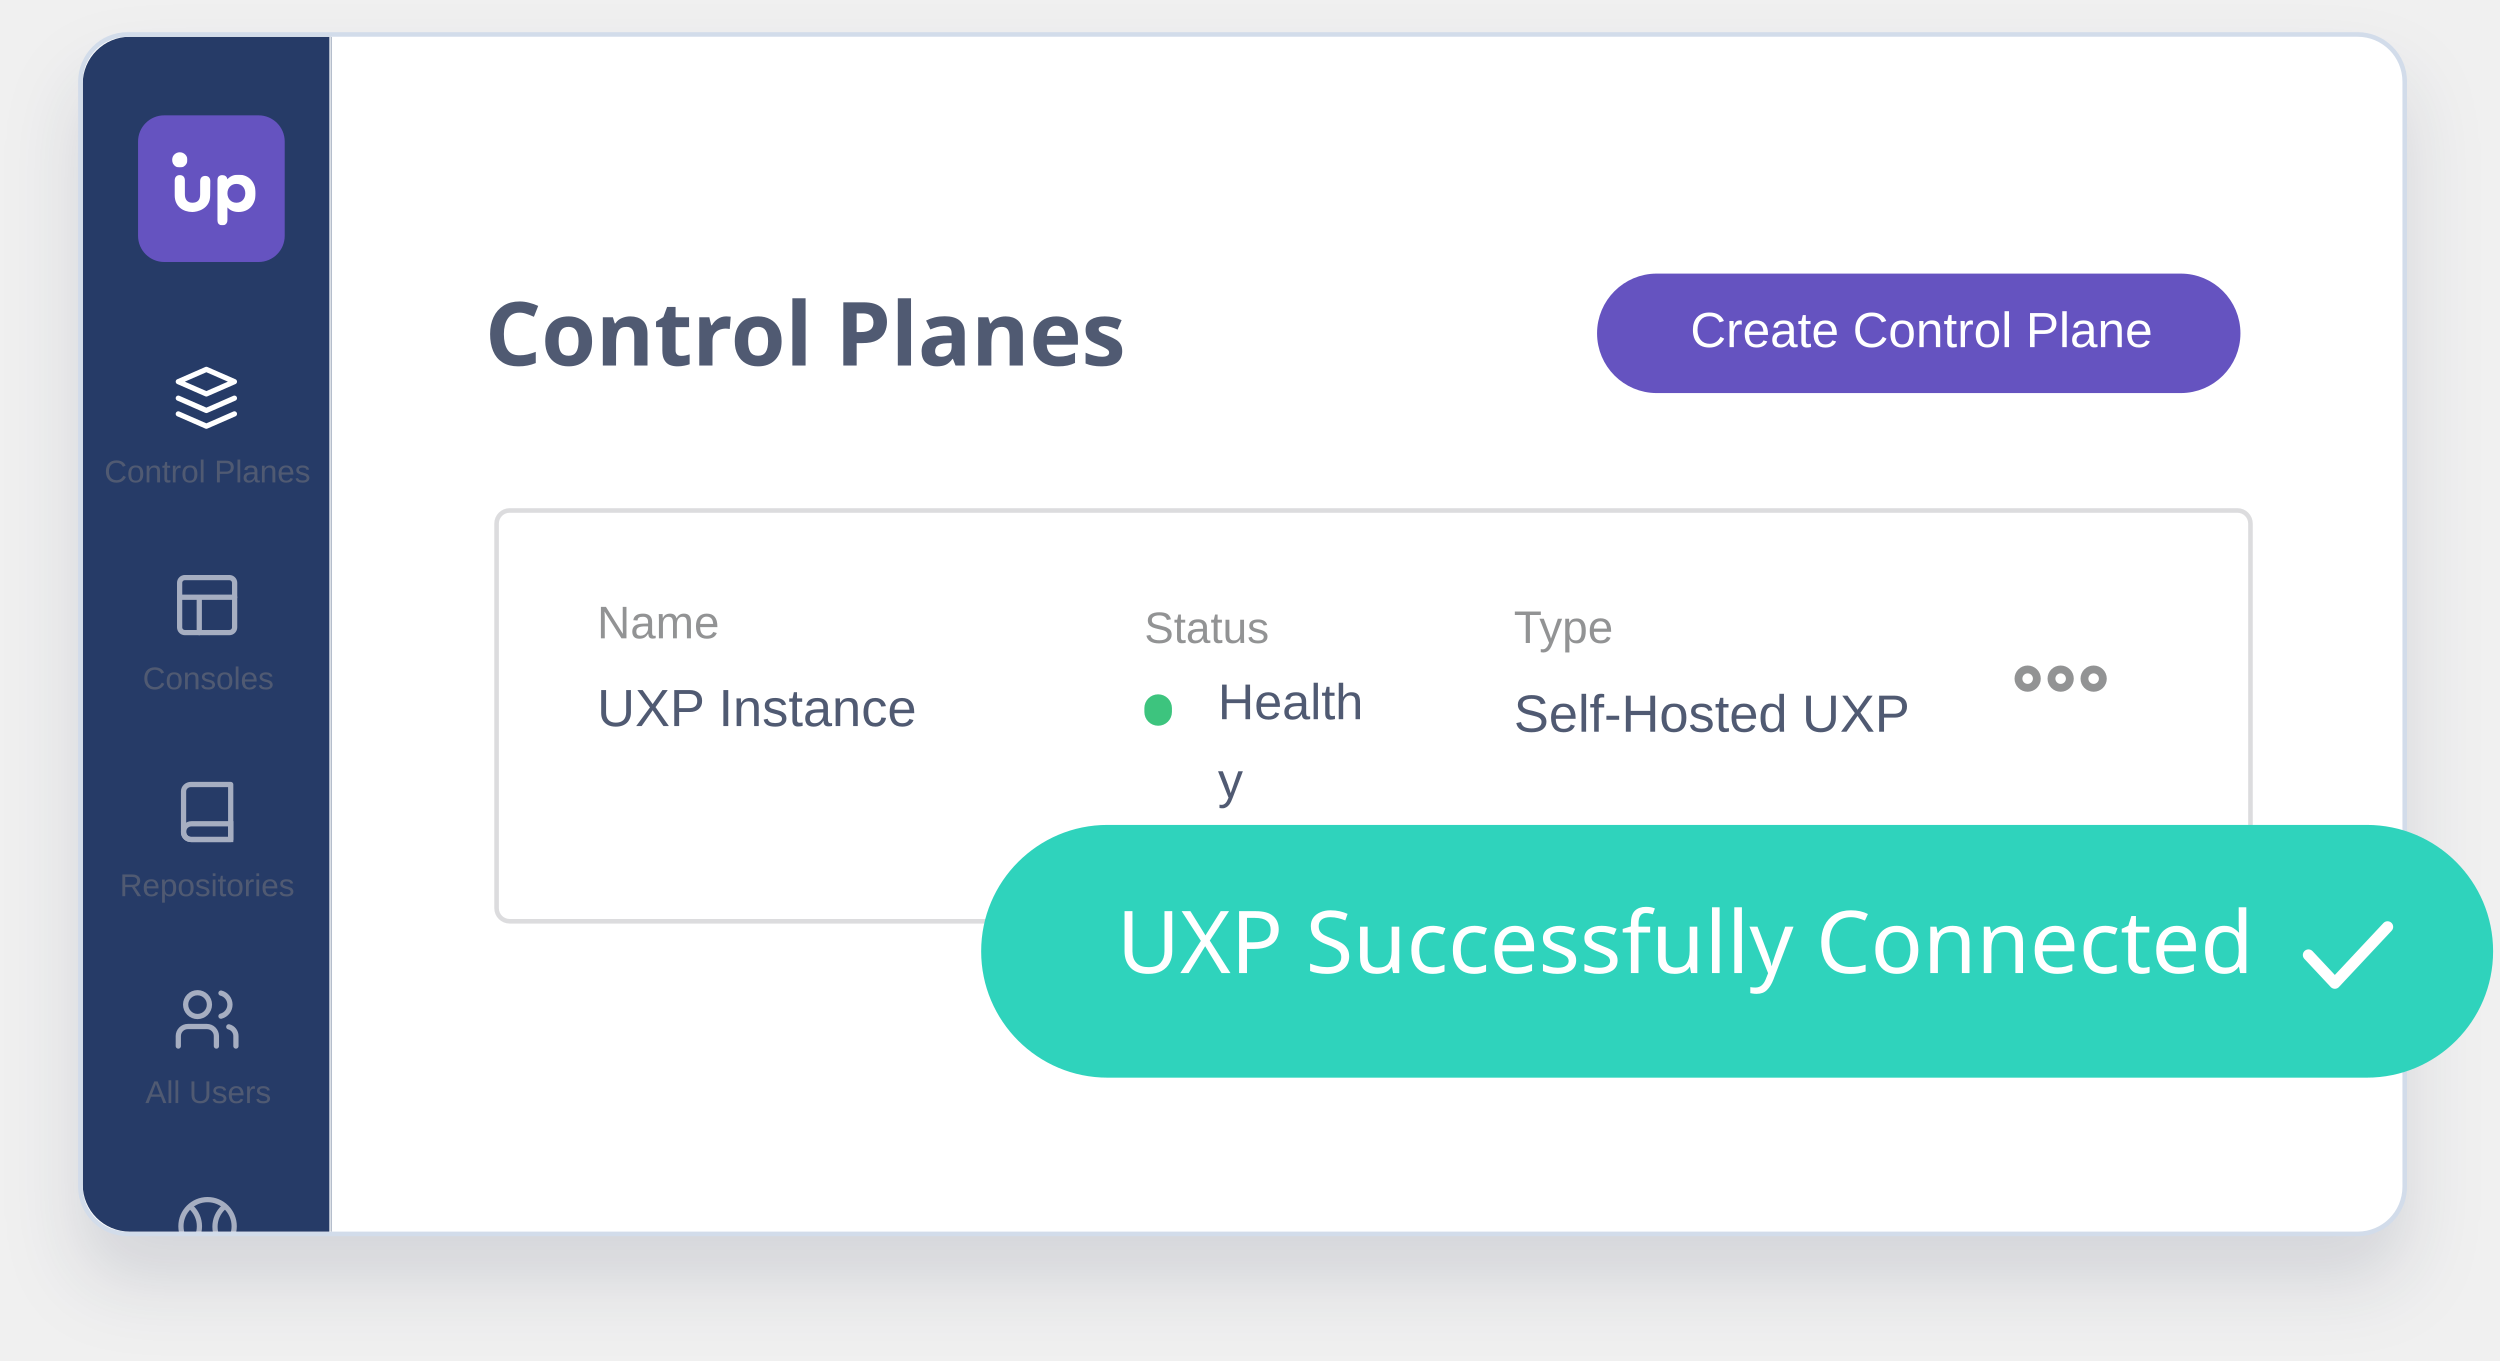
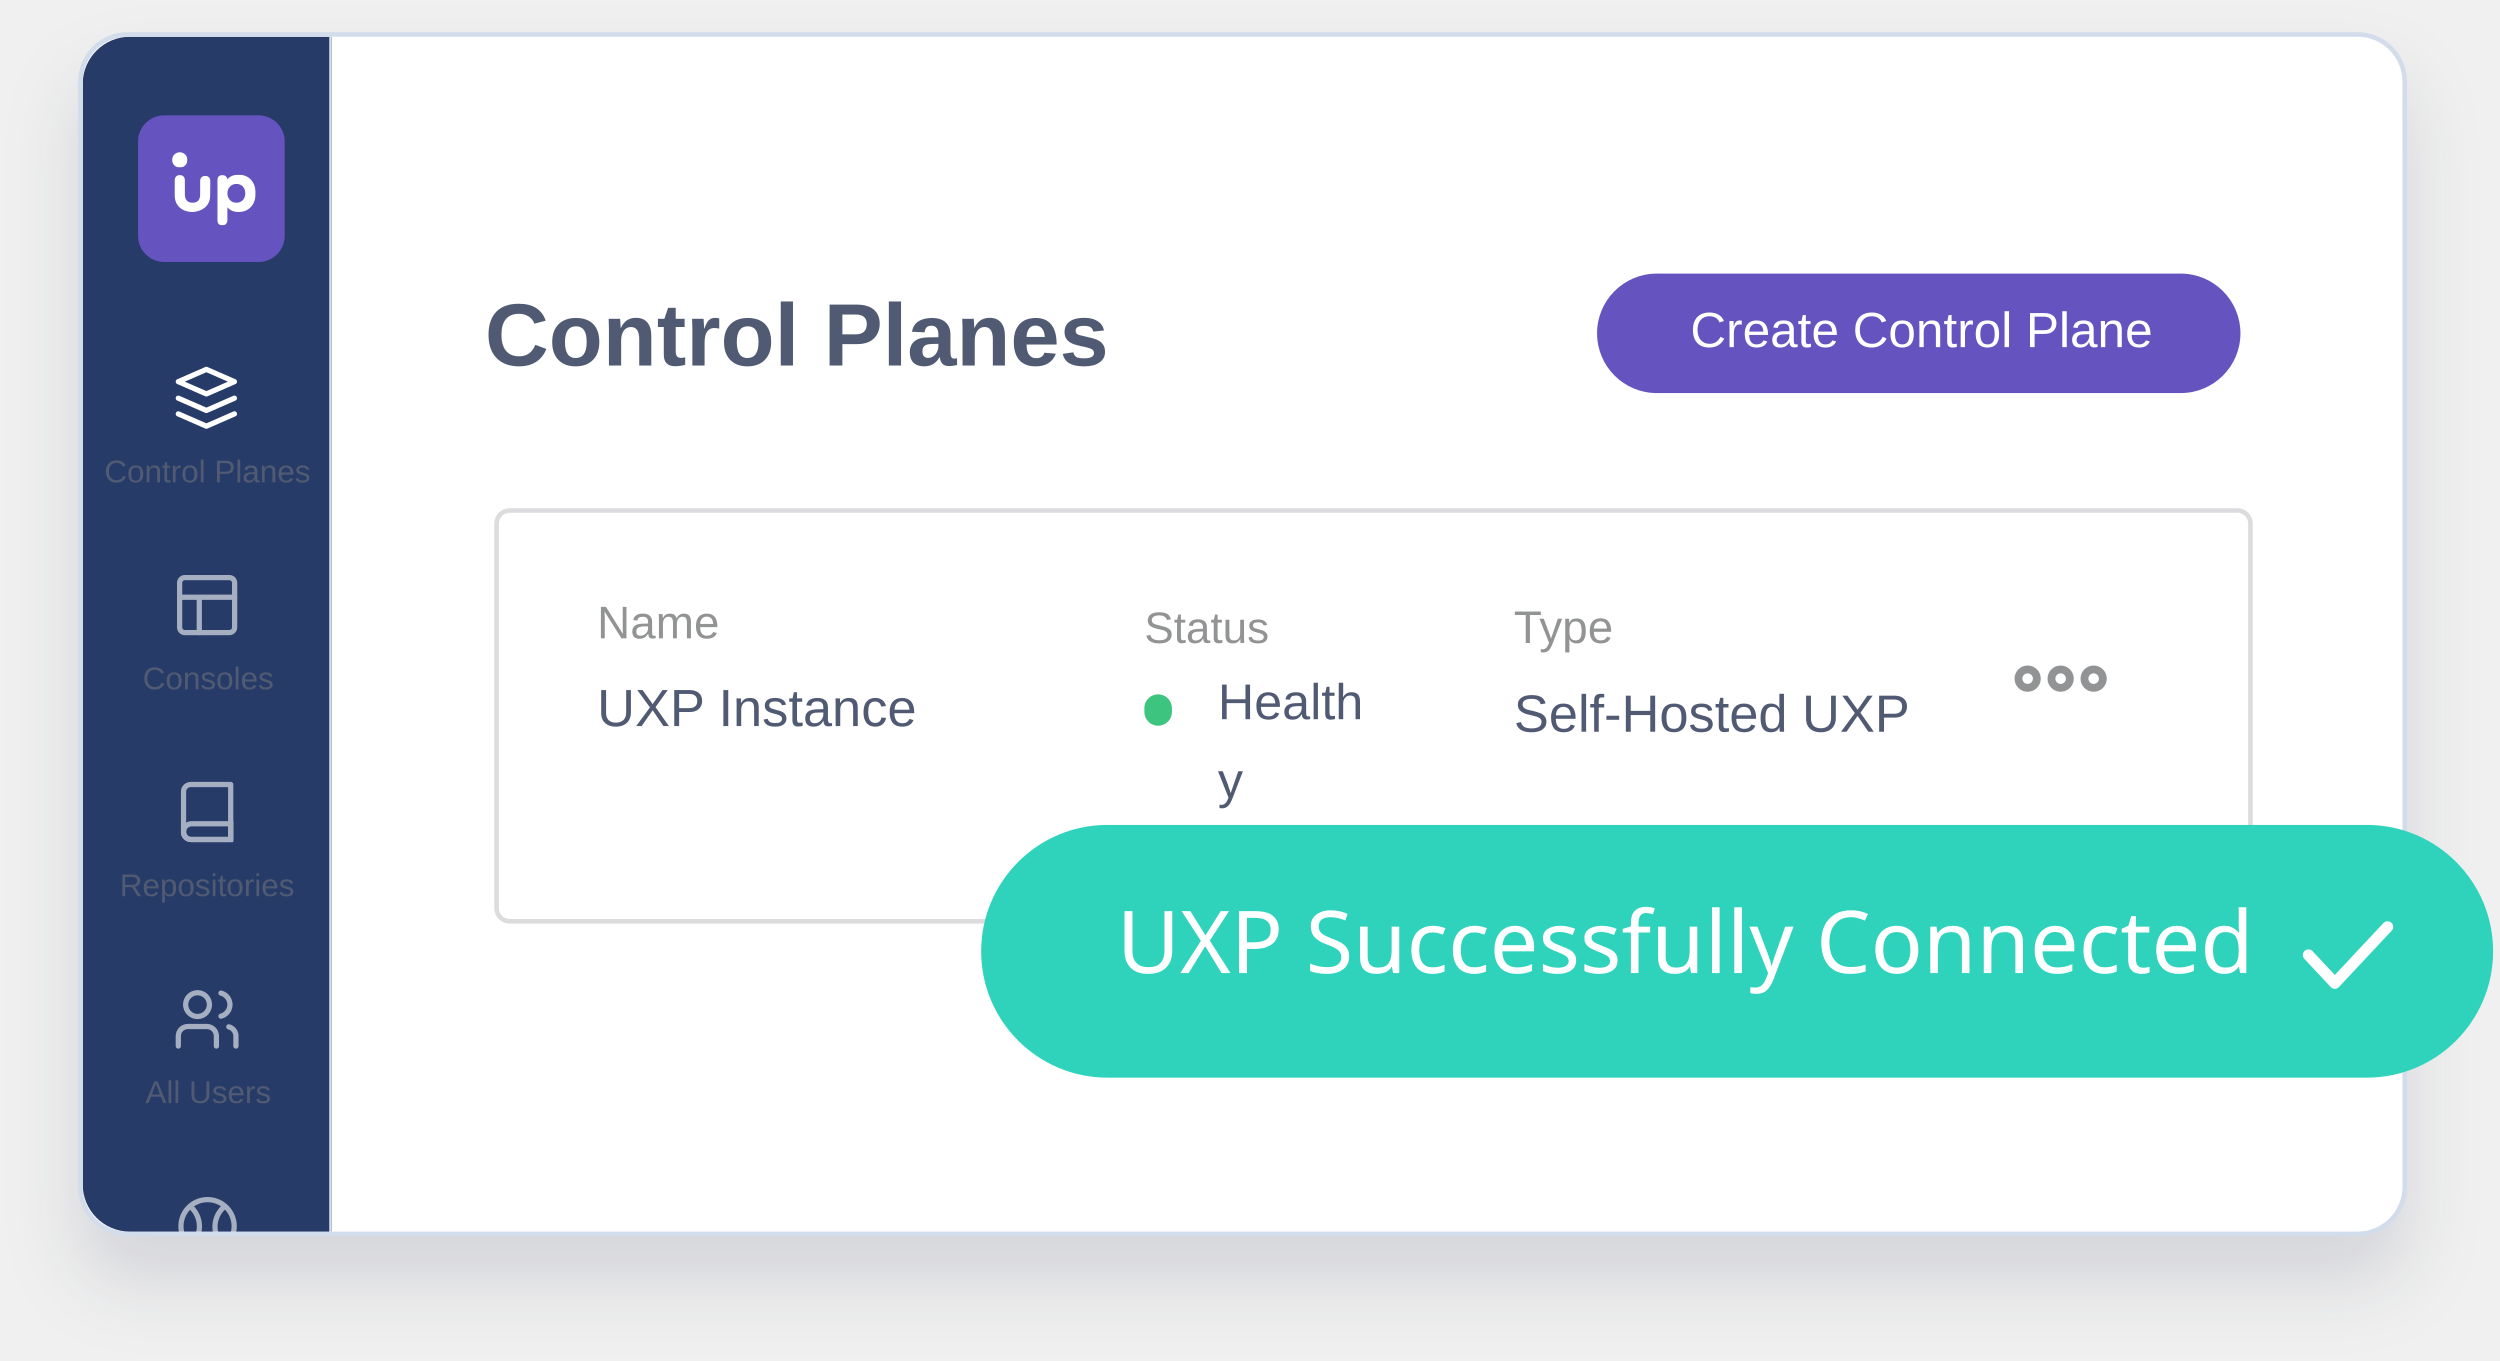
<svg xmlns="http://www.w3.org/2000/svg" xmlns:xlink="http://www.w3.org/1999/xlink" width="272" height="148" viewBox="0 0 272 148">
  <defs>
    <path id="d" d="M0 0h4.177v5.515H0z" />
    <path id="f" d="M0 0h1.673v1.674H0z" />
    <filter x="-5.9%" y="-7.7%" width="111.9%" height="123.1%" filterUnits="objectBoundingBox" id="b">
      <feMorphology radius=".5" operator="dilate" in="SourceAlpha" result="shadowSpreadOuter1" />
      <feOffset dy="5" in="shadowSpreadOuter1" result="shadowOffsetOuter1" />
      <feGaussianBlur stdDeviation="4" in="shadowOffsetOuter1" result="shadowBlurOuter1" />
      <feComposite in="shadowBlurOuter1" in2="SourceAlpha" operator="out" result="shadowBlurOuter1" />
      <feColorMatrix values="0 0 0 0 0.067 0 0 0 0 0.102 0 0 0 0 0.239 0 0 0 0.127 0" in="shadowBlurOuter1" />
    </filter>
    <rect id="a" x="0" y="0" width="252.385" height="130" rx="5.129" />
  </defs>
  <g fill="none" fill-rule="evenodd">
    <g transform="translate(9 4)">
      <mask id="c" fill="#fff">
        <use xlink:href="#a" />
      </mask>
      <use fill="#000" filter="url(#b)" xlink:href="#a" />
      <rect stroke="#D2DCEA" stroke-width=".5" fill="#FFF" x="-.25" y="-.25" width="252.885" height="130.5" rx="5.129" />
      <g mask="url(#c)">
        <path fill="#263B67" d="M0 0h27.07v514.08H0z" />
        <path fill="#DCE0E6" d="M27.07 0h-.246v514.08h.246z" />
        <text font-family="'Avenir-Roman', 'Arial', sans-serif" font-size="3.419" fill="#505A72" transform="translate(2.137 35.904)">
          <tspan x=".213" y="12.579">Control Planes</tspan>
        </text>
        <g stroke="#FFF" stroke-linecap="round" stroke-linejoin="round" stroke-width=".57">
          <path d="m13.452 36.189-3.051 1.335 3.051 1.335 3.052-1.335zM10.4 41.033l3.052 1.335 3.052-1.335M10.4 39.323l3.052 1.335 3.052-1.335" />
        </g>
        <text font-family="'Avenir-Roman', 'Arial', sans-serif" font-size="3.419" fill="#505A72" transform="translate(2.137 58.415)">
          <tspan x="4.395" y="12.579">Consoles</tspan>
        </text>
        <g transform="translate(10.116 58.415)" stroke="#A6AEC1" stroke-linecap="round" stroke-linejoin="round" stroke-width=".57">
          <rect x=".427" y=".427" width="5.984" height="5.984" rx=".57" />
          <path d="M.427 2.565h5.984M2.565 6.411V2.565" />
        </g>
        <text font-family="'Avenir-Roman', 'Arial', sans-serif" font-size="3.419" fill="#505A72" transform="translate(2.137 80.926)">
          <tspan x="1.895" y="12.579">Repositories</tspan>
        </text>
        <g stroke="#A6AEC1" stroke-width=".57">
          <path d="M11.825 85.628H16.1v1.71h-4.275a.855.855 0 0 1 0-1.71z" />
          <path d="M11.772 81.353H16.1v5.984h-4.328c-.443 0-.801-.334-.801-.748v-4.488c0-.413.358-.748.801-.748z" stroke-linecap="round" stroke-linejoin="round" />
        </g>
        <g>
          <text font-family="'Avenir-Roman', 'Arial', sans-serif" font-size="3.419" fill="#505A72" transform="translate(2.137 103.437)">
            <tspan x="4.684" y="12.579">All Users</tspan>
          </text>
          <g transform="translate(10.4 104.007)" stroke="#A6AEC1" stroke-linecap="round" stroke-linejoin="round" stroke-width=".57">
            <path d="M4.145 5.803V4.715a1.036 1.036 0 0 0-1.036-1.037H1.036C.464 3.678 0 4.142 0 4.715v1.088M6.269 5.803V4.715c0-.473-.32-.885-.777-1.003" />
            <circle cx="2.092" cy="1.295" r="1.295" />
            <path d="M4.643.042a1.295 1.295 0 0 1 0 2.51" />
          </g>
        </g>
        <g>
          <text font-family="'Avenir-Roman', 'Arial', sans-serif" font-size="3.419" fill="#505A72" transform="translate(2.137 125.948)">
            <tspan x="6.584" y="12.579">Teams</tspan>
          </text>
          <g stroke="#A6AEC1" stroke-linecap="round" stroke-linejoin="round" stroke-width=".57">
            <path d="M13.583 126.518a2.897 2.897 0 1 1 0 5.794 2.897 2.897 0 0 1 0-5.794z" />
            <path d="M15.31 127.373a2.842 2.842 0 0 0-.92 2.097c0 .807.335 1.535.873 2.053M11.88 131.425a2.84 2.84 0 0 0 .819-2c0-.805-.335-1.534-.874-2.052" />
          </g>
        </g>
        <g transform="translate(6.02 8.549)">
          <rect fill="#6553C0" width="15.957" height="15.957" rx="2.85" />
          <path d="m7.86 7.17-.015 1.552c0 1.492-1.437 1.795-1.937 1.795-1.04 0-1.918-.634-1.918-1.795v-1.64c0-.364.21-.581.549-.581.346 0 .556.217.556.58v1.516c0 .59.297.911.813.911.549 0 .848-.274.848-.91V7.17c0-.363.21-.58.556-.58.34 0 .549.217.549.58" fill="#FFF" />
          <g transform="translate(8.619 6.453)">
            <mask id="e" fill="#fff">
              <use xlink:href="#d" />
            </mask>
            <path d="M3.048 2.032c0-.613-.395-1.024-.96-1.024-.572 0-.984.427-.984 1.024s.412 1.024.984 1.024c.565 0 .96-.42.96-1.024m1.129 0c0 1.234-.742 2.032-1.863 2.032-.508 0-.92-.177-1.193-.484h-.017v1.347c0 .363-.21.589-.556.589C.21 5.516 0 5.29 0 4.926V.63c0-.363.21-.58.548-.58.298 0 .5.16.548.443h.016C1.387.177 1.798 0 2.314 0c1.12 0 1.863.798 1.863 2.032" fill="#FFF" mask="url(#e)" />
          </g>
          <g transform="translate(3.704 3.99)">
            <mask id="g" fill="#fff">
              <use xlink:href="#f" />
            </mask>
            <path d="M1.673.837A.837.837 0 1 1 0 .837a.837.837 0 0 1 1.673 0" fill="#FFF" mask="url(#g)" />
          </g>
        </g>
      </g>
    </g>
    <rect x=".25" y=".25" width="190.824" height="44.695" rx="1.425" fill="#FFF" stroke="#DCDCDE" stroke-width=".5" transform="translate(53.778 55.29)" />
    <g font-family="'Avenir-Roman', 'Arial', sans-serif">
      <text font-size="5.699" fill="#505A72" transform="translate(64.972 64.448)">
        <tspan x="0" y="14.549">UXP Instance</tspan>
      </text>
      <text font-size="4.987" fill="#929394" transform="translate(64.972 64.448)">
        <tspan x="0" y="5">Name</tspan>
      </text>
    </g>
    <g font-family="'Avenir-Roman', 'Arial', sans-serif">
      <text font-size="5.699" fill="#505A72" transform="translate(164.705 64.957)">
        <tspan x="0" y="14.65">Self-Hosted UXP</tspan>
      </text>
      <text font-size="4.987" fill="#929394" transform="translate(164.705 64.957)">
        <tspan x="0" y="5">Type</tspan>
      </text>
    </g>
    <text font-family="'Avenir-Roman', 'Arial', sans-serif" font-size="4.787" fill="#929394" transform="translate(124.507 64.957)">
      <tspan x="0" y="5">Status</tspan>
    </text>
    <text font-family="'Avenir-Roman', 'Arial', sans-serif" font-size="5.471" fill="#505A72" transform="translate(124.507 73.252)">
      <tspan x="8" y="5">Health</tspan>
      <tspan x="8" y="13.549">y</tspan>
    </text>
    <path d="M126.007 75.542a1.5 1.5 0 0 1 1.5 1.5v.42a1.5 1.5 0 1 1-3 0v-.42a1.5 1.5 0 0 1 1.5-1.5z" fill="#3DC47E" />
    <g stroke="#929394" stroke-linecap="round" stroke-linejoin="round" stroke-width=".855">
      <g transform="translate(219.711 72.938)">
        <circle cx="4.488" cy=".898" r="1" />
        <circle cx="8.078" cy=".898" r="1" />
        <circle cx=".898" cy=".898" r="1" />
      </g>
    </g>
    <g>
-       <text font-family="'Avenir-Black', 'Arial Black', sans-serif" font-size="9.617" font-weight="700" fill="#505A72" transform="translate(52.76 29.767)">
+       <text font-family="'Avenir-Black', 'Arial', sans-serif" font-size="9.617" font-weight="700" fill="#505A72" transform="translate(52.76 29.767)">
        <tspan x="0" y="10">Control Planes</tspan>
      </text>
      <g transform="translate(173.76 29.767)">
        <rect fill="#6553C0" width="70" height="13" rx="6.5" />
        <text font-family="'Avenir-Roman', 'Arial', sans-serif" font-size="5.386" fill="#FFF">
          <tspan x="10.147" y="8">Create Control Plane</tspan>
        </text>
      </g>
    </g>
    <g transform="translate(107 90)">
      <rect stroke="#2FD3BC" stroke-width=".5" fill="#2FD3BC" width="164" height="27" rx="13.5" />
      <text font-family="AvenirNext-DemiBold, Avenir Next" font-size="9.415" font-weight="500" fill="#FFF">
        <tspan x="14.509" y="15.871">UXP Successfully Connected</tspan>
      </text>
      <path d="M141.088 6.557h14.135v14.087h-14.135z" />
      <path stroke="#FFF" stroke-width="1.224" stroke-linecap="round" stroke-linejoin="round" d="m144.161 13.906 2.868 3.063 5.736-6.125" />
    </g>
  </g>
</svg>
